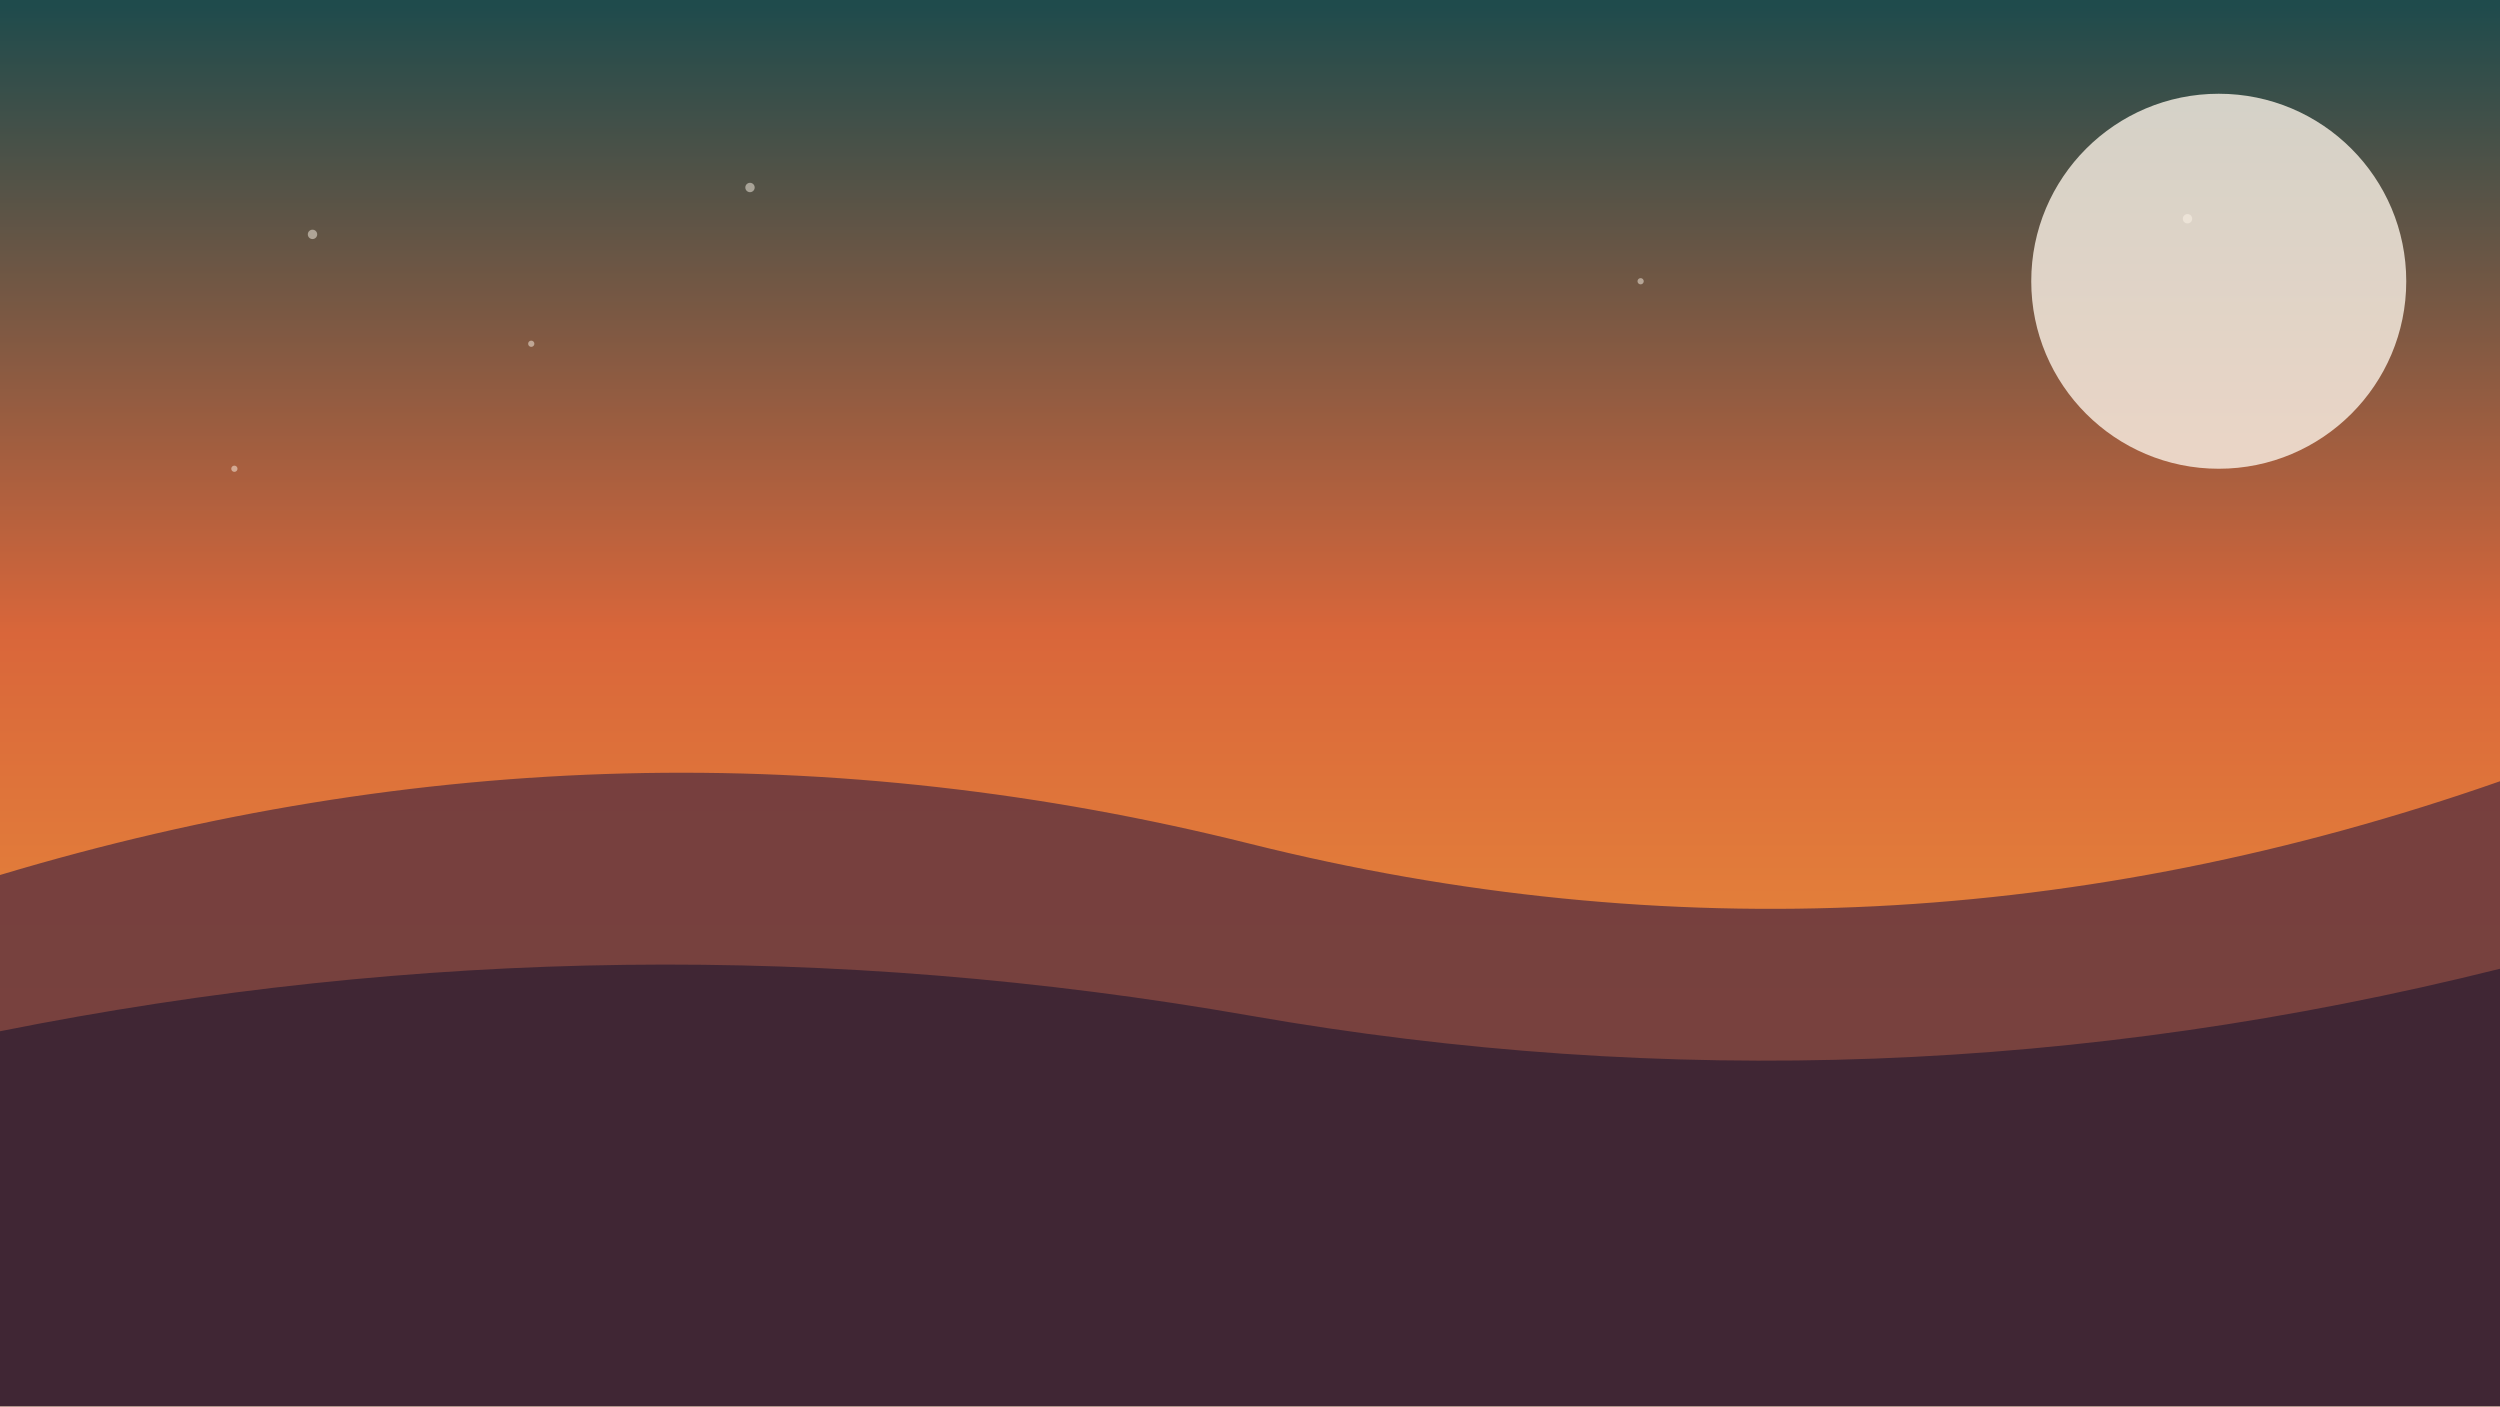
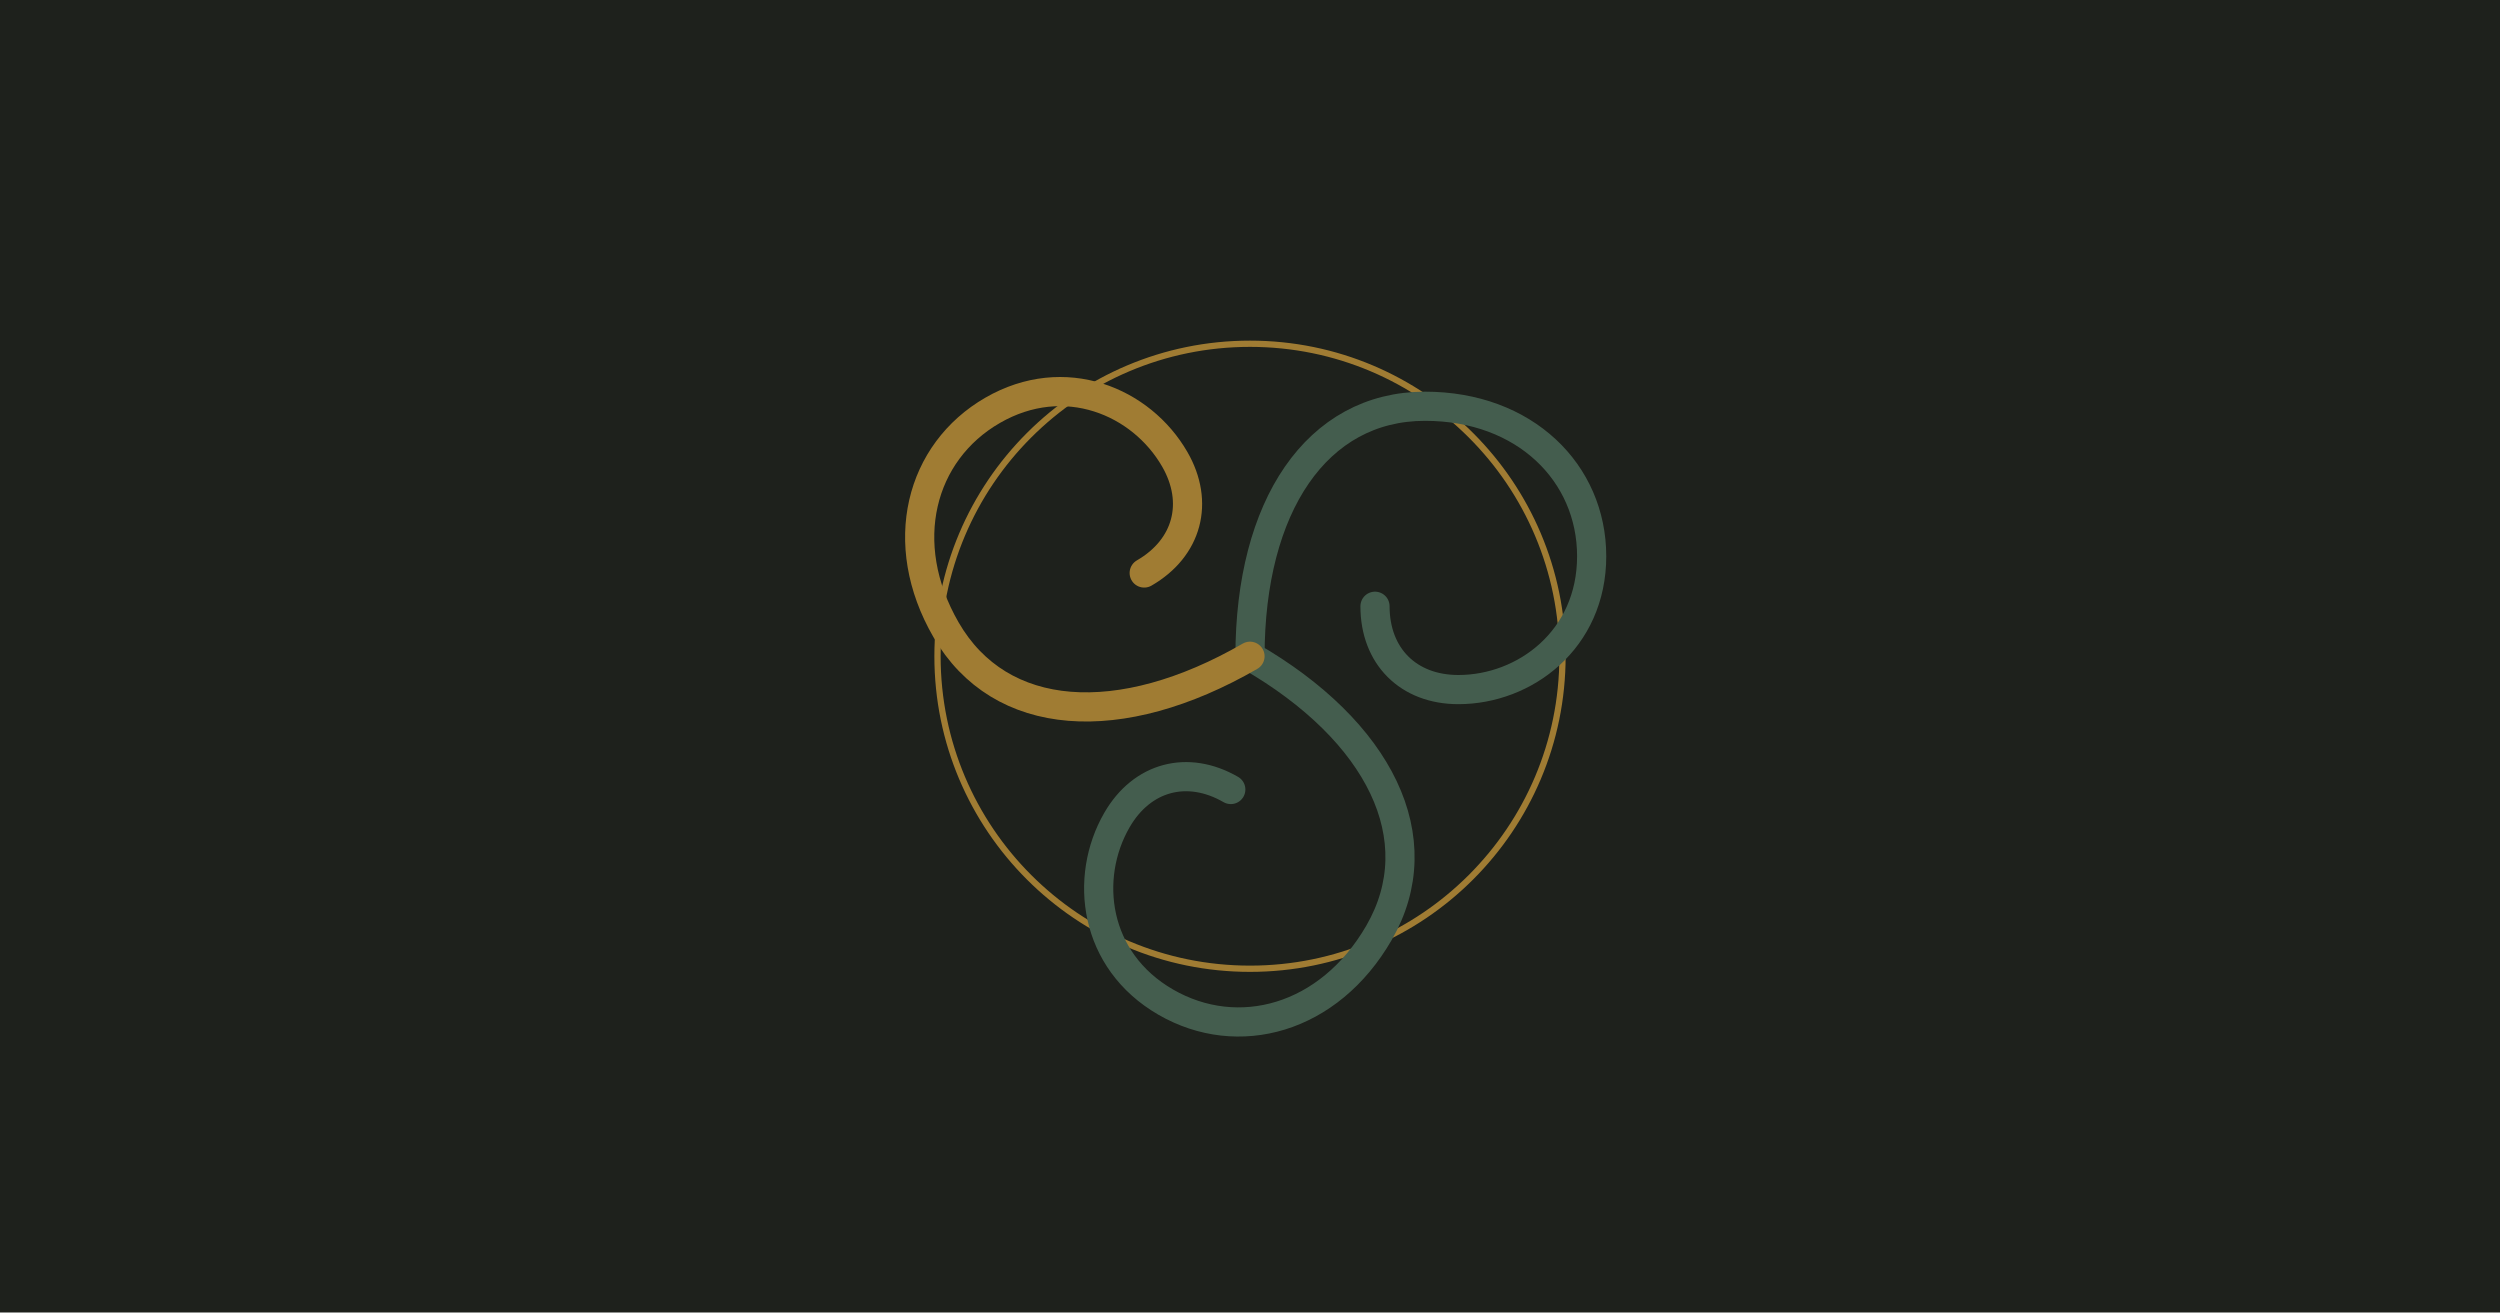
- <svg xmlns="http://www.w3.org/2000/svg" viewBox="0 0 1600 900">
-   <defs>
-     <linearGradient id="skyH" x1="0" y1="0" x2="0" y2="1">
-       <stop offset="0%" stop-color="#1F4B4C" />
-       <stop offset="45%" stop-color="#D9663A" />
-       <stop offset="100%" stop-color="#F4A93B" />
-     </linearGradient>
-   </defs>
-   <rect width="1600" height="900" fill="url(#skyH)" />
-   <circle cx="1420" cy="180" r="120" fill="#FBF3E7" opacity="0.8" />
-   <path d="M0,560 Q400,440 800,540 T1600,500 L1600,900 L0,900 Z" fill="#6B3A3E" opacity="0.9" />
-   <path d="M0,660 Q400,580 800,650 T1600,620 L1600,900 L0,900 Z" fill="#402634" />
-   <g fill="#FBF3E7" opacity="0.5">
-     <circle cx="200" cy="150" r="3" />
-     <circle cx="340" cy="220" r="2" />
-     <circle cx="480" cy="120" r="3" />
-     <circle cx="1050" cy="180" r="2" />
-     <circle cx="1400" cy="140" r="3" />
-     <circle cx="150" cy="300" r="2" />
+ <svg xmlns="http://www.w3.org/2000/svg" viewBox="0 0 1200 630">
+   <rect width="1200" height="630" fill="#1e211c" />
+   <g transform="translate(600,315)">
+     <circle r="150" fill="none" stroke="#a07c33" stroke-width="3" />
+     <g fill="none" stroke-linecap="round" stroke-width="14">
+       <path d="M0,0 C0,-72 32,-120 84,-120 C132,-120 164,-88 164,-48 C164,-8 132,16 100,16 C76,16 60,0 60,-24" stroke="#445d4e" transform="rotate(0)" />
+       <path d="M0,0 C0,-72 32,-120 84,-120 C132,-120 164,-88 164,-48 C164,-8 132,16 100,16 C76,16 60,0 60,-24" stroke="#445d4e" transform="rotate(120)" />
+       <path d="M0,0 C0,-72 32,-120 84,-120 C132,-120 164,-88 164,-48 C164,-8 132,16 100,16 C76,16 60,0 60,-24" stroke="#a07c33" transform="rotate(240)" />
+     </g>
  </g>
</svg>
